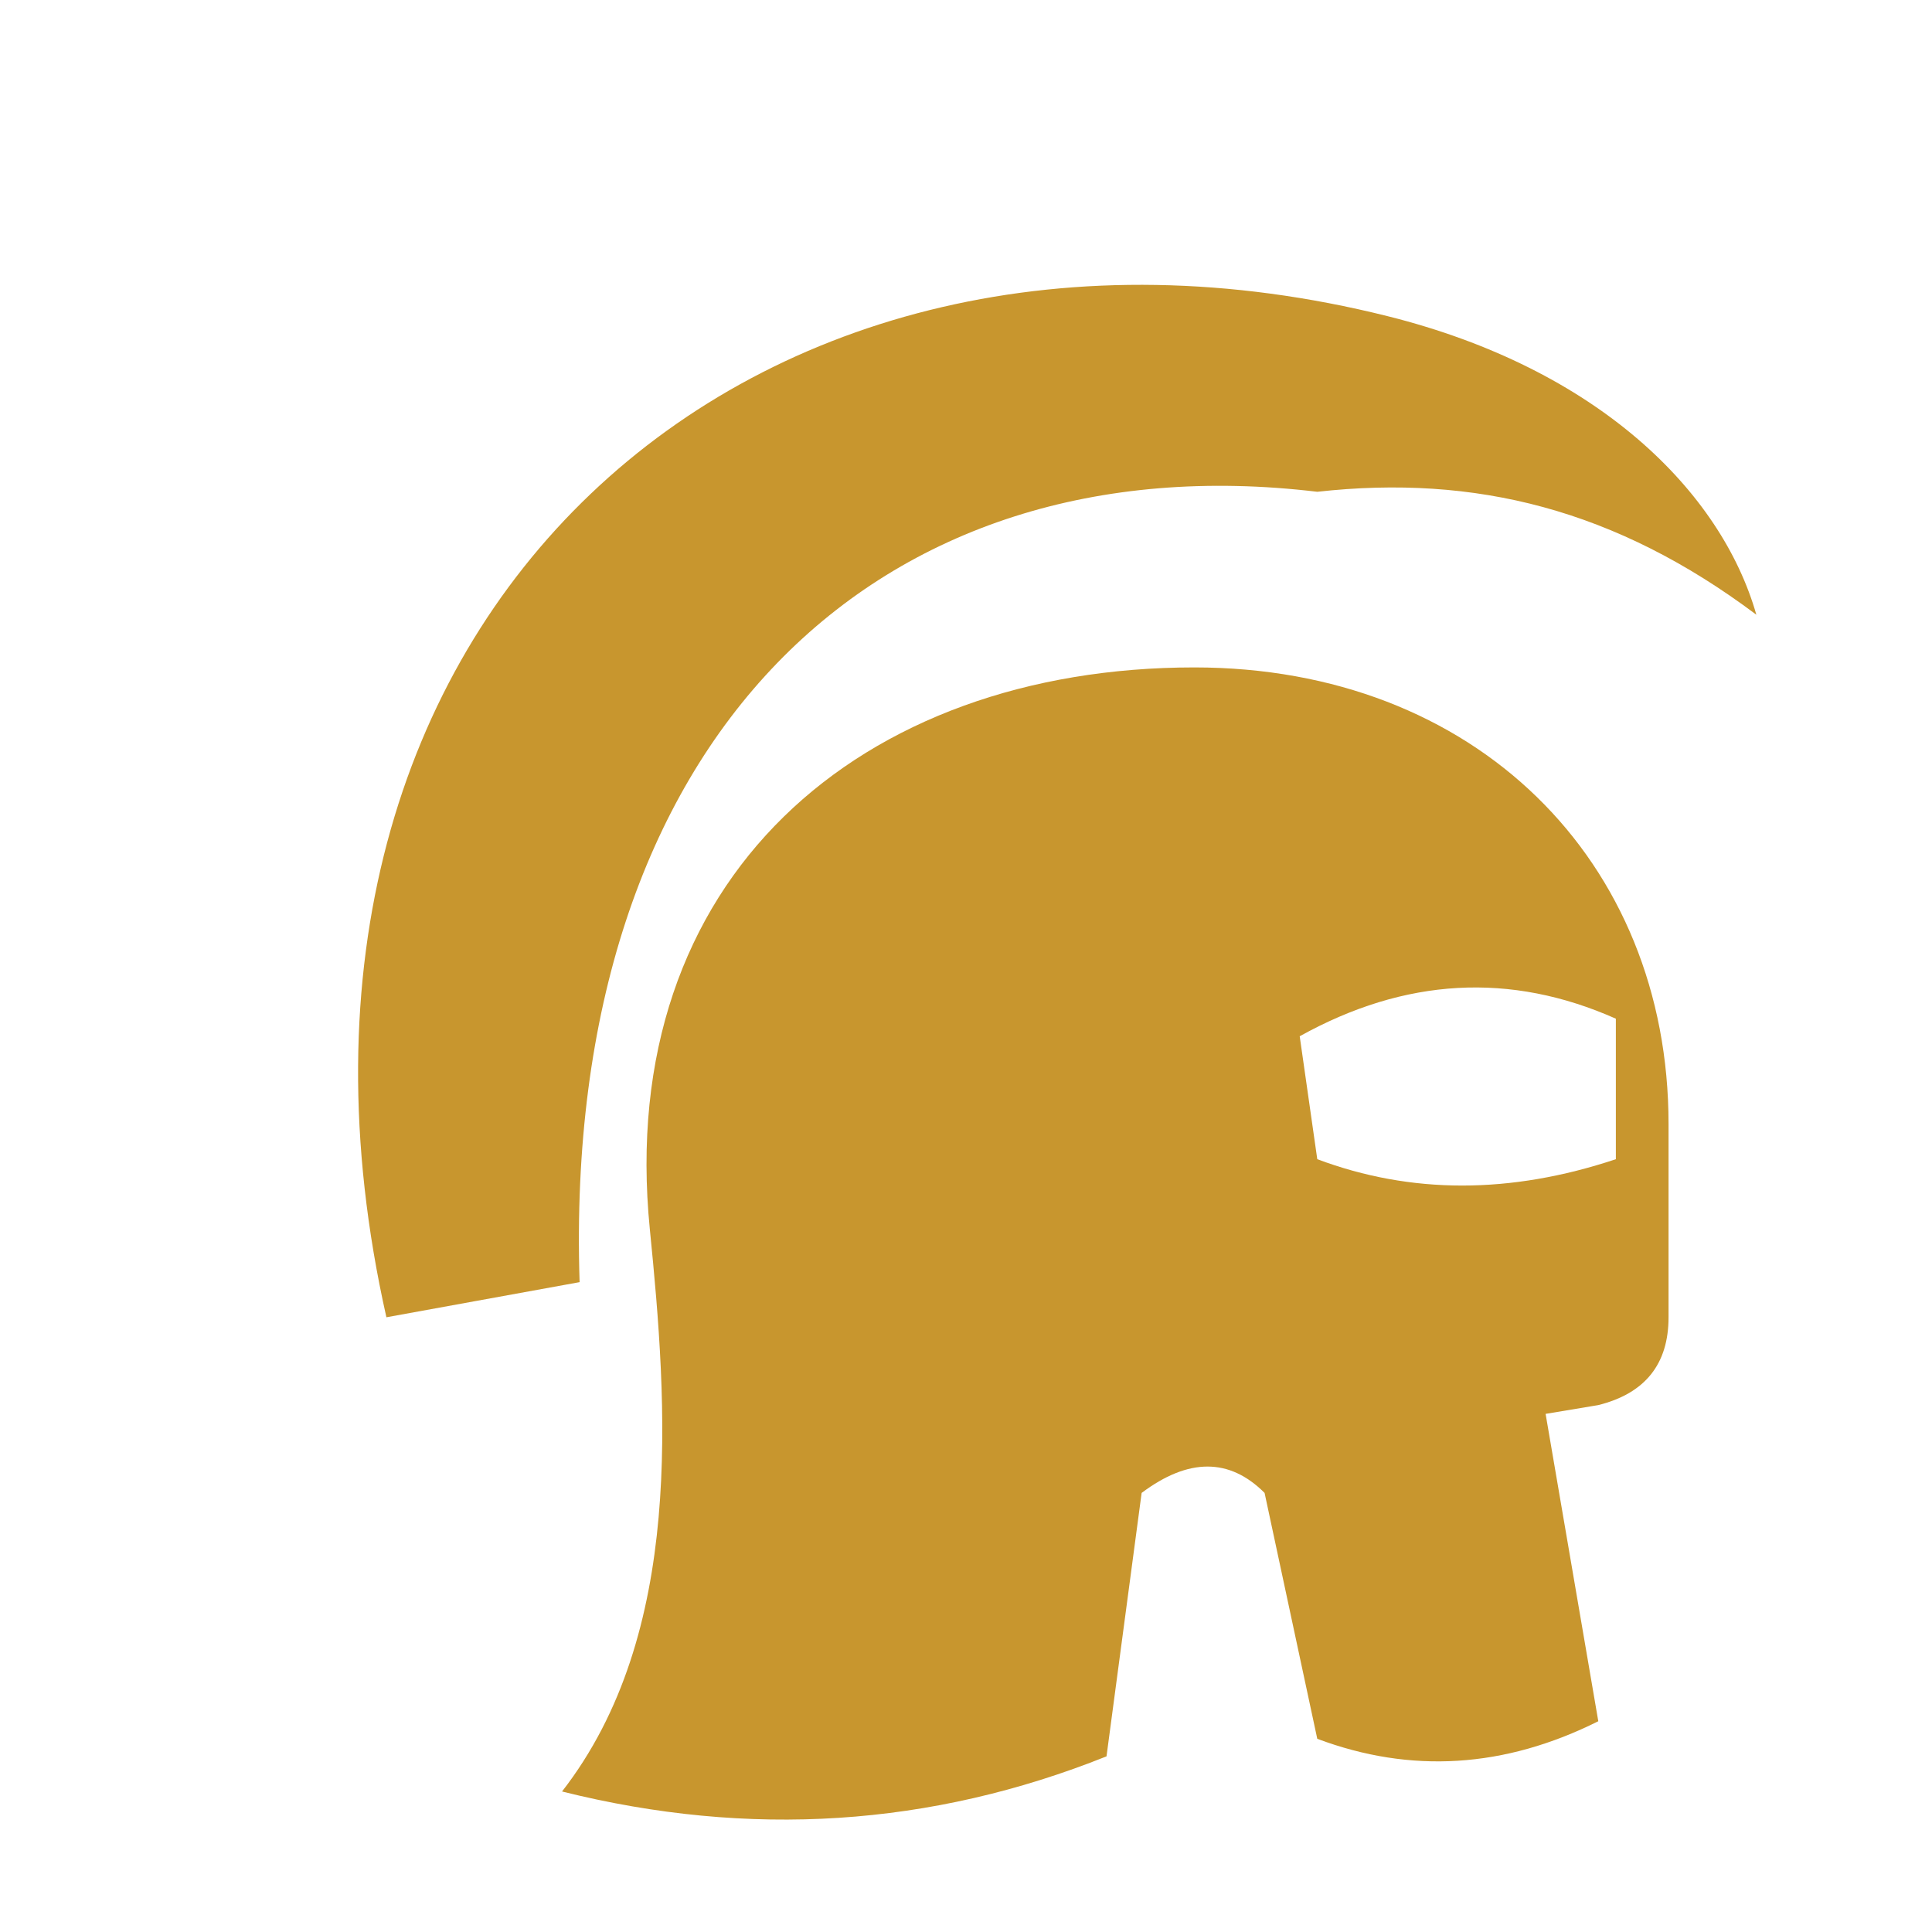
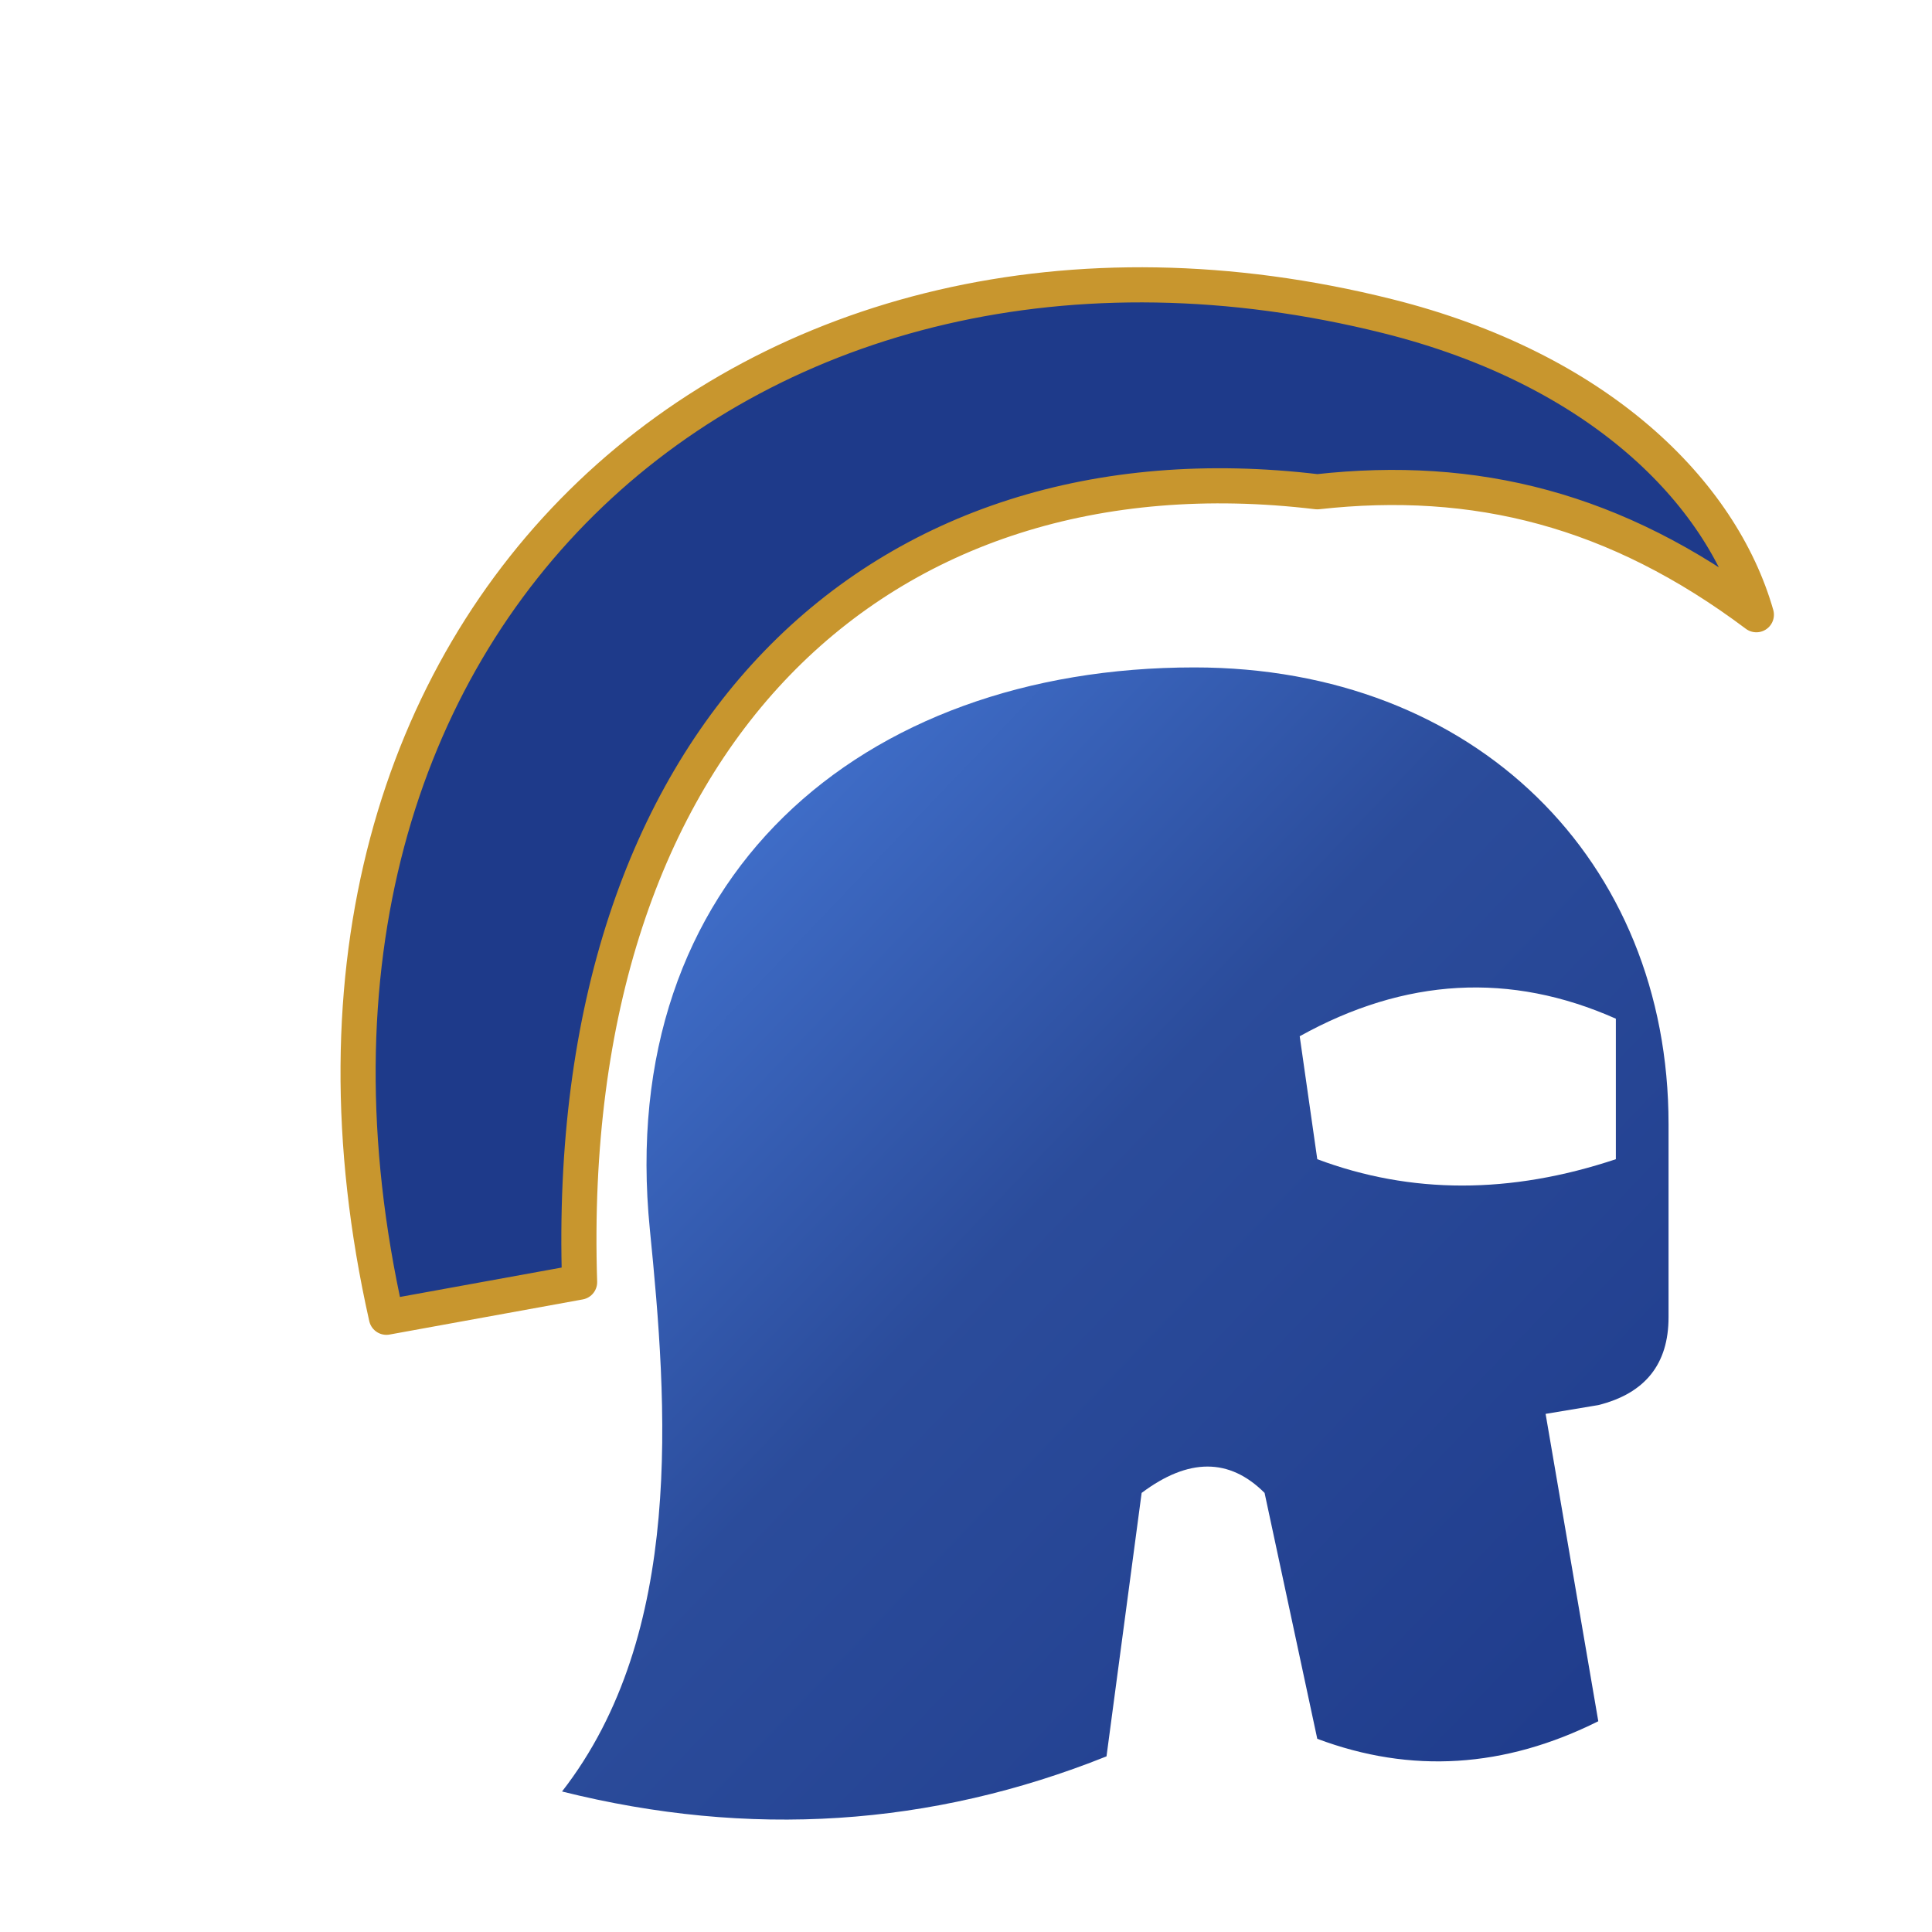
<svg xmlns="http://www.w3.org/2000/svg" viewBox="0 0 220 220" role="img" aria-labelledby="t">
-   <g fill="#c8962e">
-     <path d="M44 150 C26 70 86 18 158 36 C182 42 196 56 200 70 C184 58 168 54 150 56 C100 50 64 84 66 146 Z" />
-     <path fill-rule="evenodd" d="       M64 204 C78 186 76 160 74 140 C70 100 98 76 136 76 C168 76 190 98 190 128 L190 150 Q190 158 182 160       L176 161 L182 196 Q166 204 150 198 L144 170 Q138 164 130 170 L126 200 Q96 212 64 204 Z       M148 118 Q166 108 184 116 L184 132 Q166 138 150 132 Z" />
-   </g>
+   <defs>
+     <linearGradient id="steel" x1="0" y1="0" x2="1" y2="1">
+       <stop offset="0" stop-color="#4a7fe0" />
+       <stop offset=".45" stop-color="#2b4c9b" />
+       <stop offset="1" stop-color="#1e3a8a" />
+     </linearGradient>
+   </defs>
+   <path fill="#1e3a8a" stroke="#c8962e" stroke-width="4" stroke-linejoin="round" d="M44 150 C26 70 86 18 158 36 C182 42 196 56 200 70 C184 58 168 54 150 56 C100 50 64 84 66 146 Z" />
+   <path fill="url(#steel)" fill-rule="evenodd" d="     M64 204 C78 186 76 160 74 140 C70 100 98 76 136 76 C168 76 190 98 190 128 L190 150 Q190 158 182 160     L176 161 L182 196 Q166 204 150 198 L144 170 Q138 164 130 170 L126 200 Q96 212 64 204 Z     M148 118 Q166 108 184 116 L184 132 Q166 138 150 132 Z" />
</svg>
